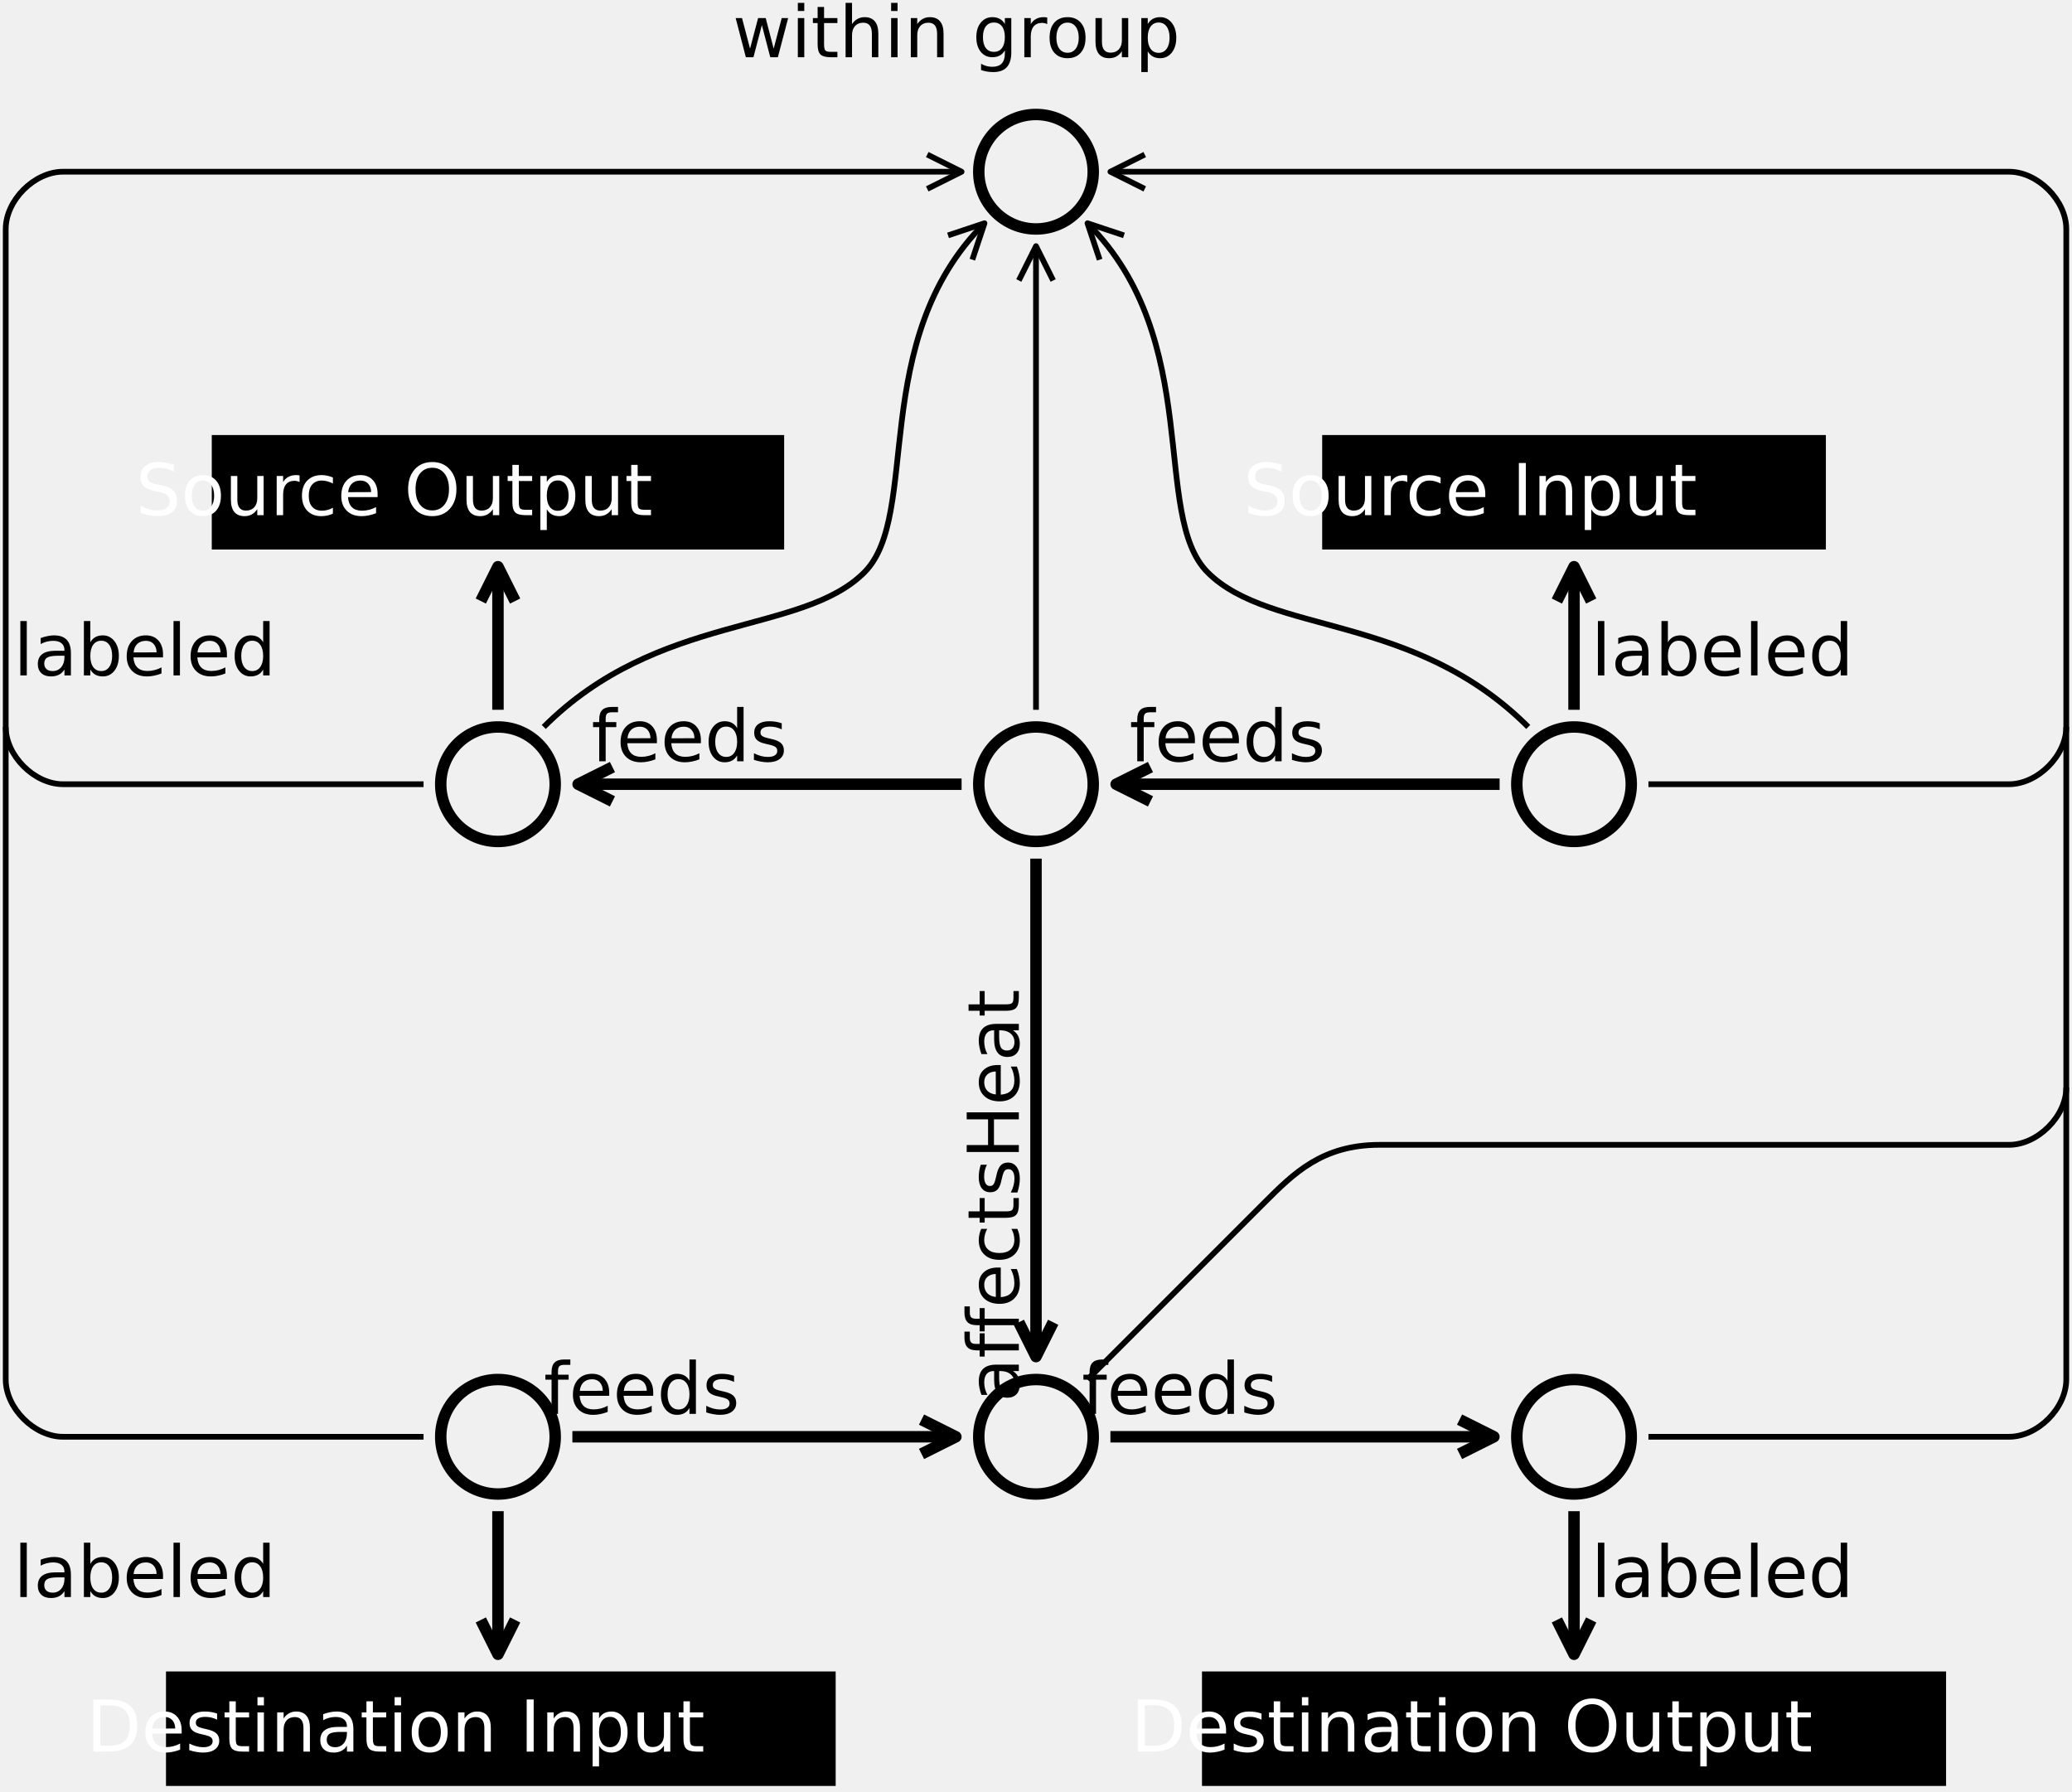
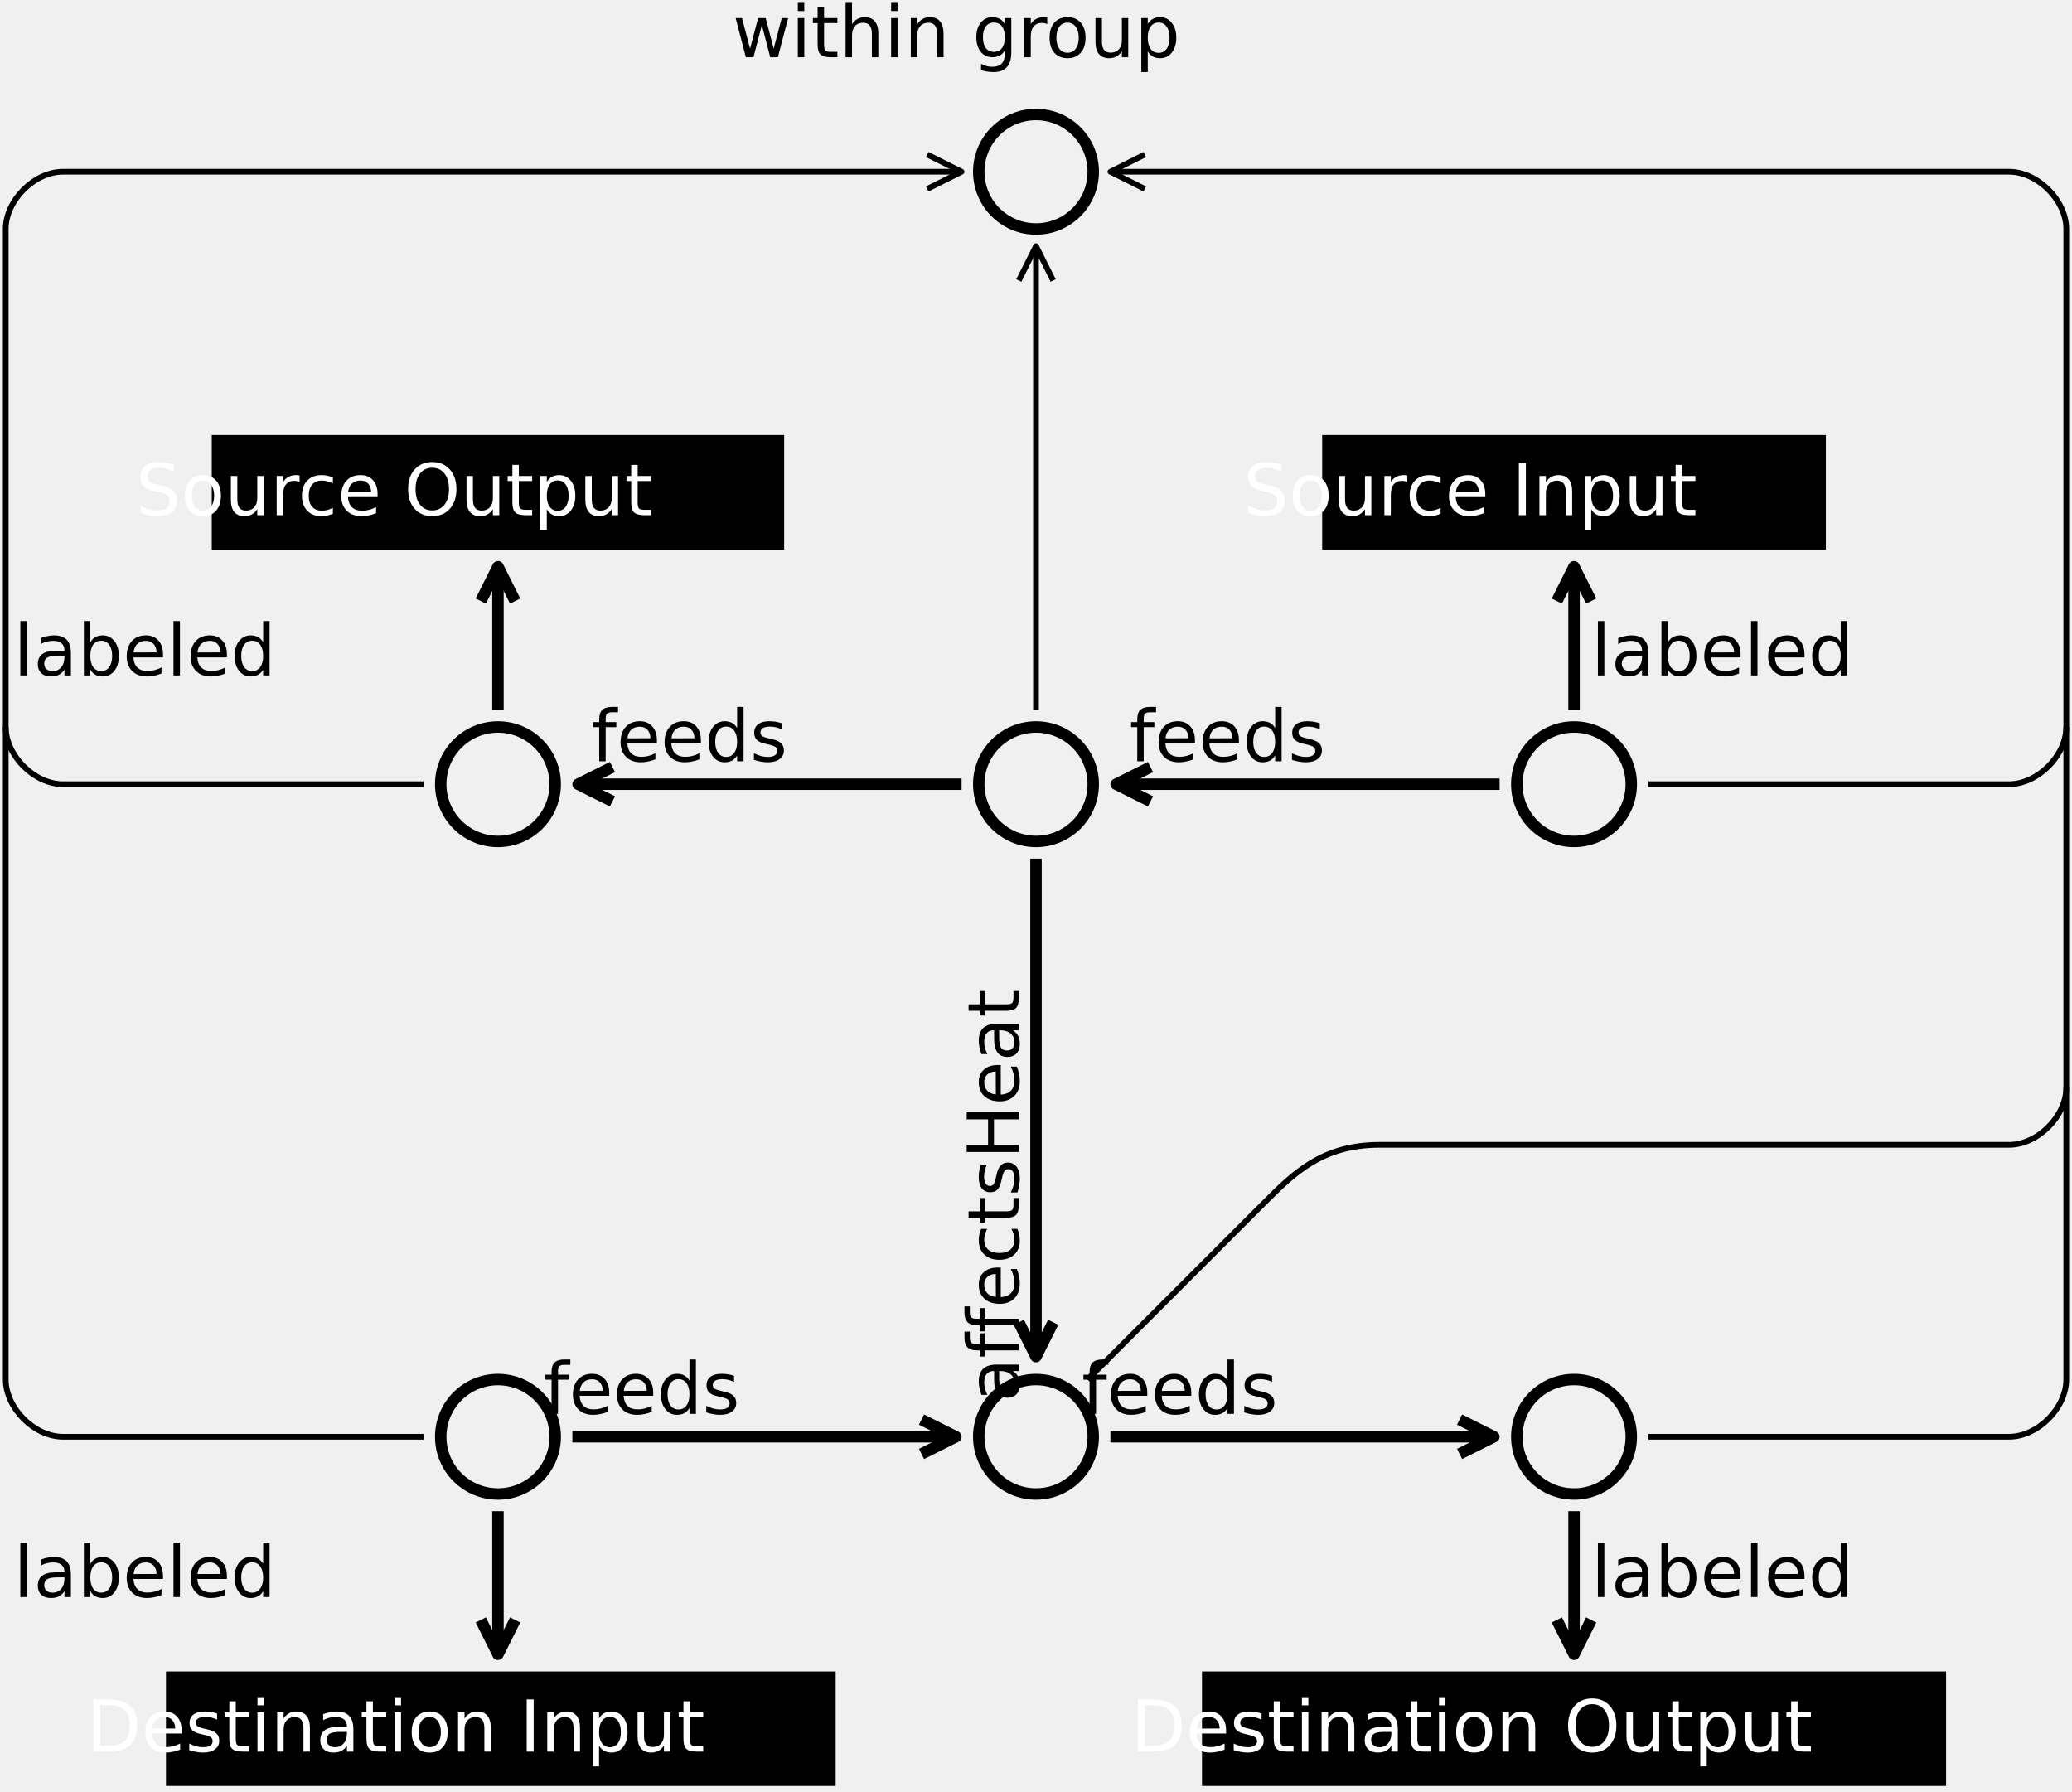
<svg xmlns="http://www.w3.org/2000/svg" width="362" height="313" viewBox="0 0 362 313" id="svg2" version="1.1">
  <defs id="defs4" />
  <g id="layer1" transform="translate(0,-739.3622)">
-     <g id="g6678" transform="translate(21,7)">
-       <circle r="10" cy="983.362" cx="160" id="path4150" style="color:#000000;clip-rule:nonzero;display:inline;overflow:visible;visibility:visible;opacity:1;isolation:auto;mix-blend-mode:normal;color-interpolation:sRGB;color-interpolation-filters:linearRGB;solid-color:#000000;solid-opacity:1;fill:none;fill-opacity:1;fill-rule:nonzero;stroke:#000000;stroke-width:2;stroke-linecap:butt;stroke-linejoin:miter;stroke-miterlimit:4;stroke-dasharray:none;stroke-dashoffset:0;stroke-opacity:1;color-rendering:auto;image-rendering:auto;shape-rendering:auto;text-rendering:auto;enable-background:accumulate" />
-       <g transform="translate(149,11)" id="g4181">
+     <g id="g6864">
+       <circle r="10" cy="990.362" cx="181" id="path4150" style="color:#000000;clip-rule:nonzero;display:inline;overflow:visible;visibility:visible;opacity:1;isolation:auto;mix-blend-mode:normal;color-interpolation:sRGB;color-interpolation-filters:linearRGB;solid-color:#000000;solid-opacity:1;fill:none;fill-opacity:1;fill-rule:nonzero;stroke:#000000;stroke-width:2;stroke-linecap:butt;stroke-linejoin:miter;stroke-miterlimit:4;stroke-dasharray:none;stroke-dashoffset:0;stroke-opacity:1;color-rendering:auto;image-rendering:auto;shape-rendering:auto;text-rendering:auto;enable-background:accumulate" />
+       <g transform="translate(170,18)" id="g4181">
        <text xml:space="preserve" style="font-style:normal;font-variant:normal;font-weight:normal;font-stretch:normal;font-size:12.5px;line-height:125%;font-family:'Bitstream Vera Sans';-inkscape-font-specification:'Bitstream Vera Sans, Normal';text-align:center;letter-spacing:0px;word-spacing:0px;writing-mode:lr-tb;text-anchor:middle;fill:#000000;fill-opacity:1;stroke:none;stroke-width:1px;stroke-linecap:butt;stroke-linejoin:miter;stroke-opacity:1" x="-40" y="968.362" id="text4152">
          <tspan id="tspan4154" x="-40" y="968.362">feeds</tspan>
        </text>
        <path style="fill:none;fill-rule:evenodd;stroke:#000000;stroke-width:2;stroke-linecap:butt;stroke-linejoin:miter;stroke-miterlimit:4;stroke-dasharray:none;stroke-opacity:1" d="m -70,972.362 67,0" id="path4156" />
        <path style="fill:none;fill-rule:evenodd;stroke:#000000;stroke-width:2;stroke-linecap:butt;stroke-linejoin:round;stroke-miterlimit:4;stroke-dasharray:none;stroke-opacity:1" d="m -9,969.362 6,3 -6,3" id="path4158" />
      </g>
-       <g id="g4181-6" transform="translate(243,11)">
+       <g id="g4181-6" transform="translate(264,18)">
        <text xml:space="preserve" style="font-style:normal;font-variant:normal;font-weight:normal;font-stretch:normal;font-size:12.5px;line-height:125%;font-family:'Bitstream Vera Sans';-inkscape-font-specification:'Bitstream Vera Sans, Normal';text-align:center;letter-spacing:0px;word-spacing:0px;writing-mode:lr-tb;text-anchor:middle;fill:#000000;fill-opacity:1;stroke:none;stroke-width:1px;stroke-linecap:butt;stroke-linejoin:miter;stroke-opacity:1" x="-40" y="968.362" id="text4152-0">
          <tspan id="tspan4154-3" x="-40" y="968.362">feeds</tspan>
        </text>
        <path style="fill:none;fill-rule:evenodd;stroke:#000000;stroke-width:2;stroke-linecap:butt;stroke-linejoin:miter;stroke-miterlimit:4;stroke-dasharray:none;stroke-opacity:1" d="m -70,972.362 67,0" id="path4156-3" />
        <path style="fill:none;fill-rule:evenodd;stroke:#000000;stroke-width:2;stroke-linecap:butt;stroke-linejoin:round;stroke-miterlimit:4;stroke-dasharray:none;stroke-opacity:1" d="m -9,969.362 6,3 -6,3" id="path4158-6" />
      </g>
-       <circle r="10" cy="869.362" cx="160" id="path4150-2" style="color:#000000;clip-rule:nonzero;display:inline;overflow:visible;visibility:visible;opacity:1;isolation:auto;mix-blend-mode:normal;color-interpolation:sRGB;color-interpolation-filters:linearRGB;solid-color:#000000;solid-opacity:1;fill:none;fill-opacity:1;fill-rule:nonzero;stroke:#000000;stroke-width:2;stroke-linecap:butt;stroke-linejoin:miter;stroke-miterlimit:4;stroke-dasharray:none;stroke-dashoffset:0;stroke-opacity:1;color-rendering:auto;image-rendering:auto;shape-rendering:auto;text-rendering:auto;enable-background:accumulate" />
-       <g transform="translate(150,11)" id="g4355">
+       <circle r="10" cy="876.362" cx="181" id="path4150-2" style="color:#000000;clip-rule:nonzero;display:inline;overflow:visible;visibility:visible;opacity:1;isolation:auto;mix-blend-mode:normal;color-interpolation:sRGB;color-interpolation-filters:linearRGB;solid-color:#000000;solid-opacity:1;fill:none;fill-opacity:1;fill-rule:nonzero;stroke:#000000;stroke-width:2;stroke-linecap:butt;stroke-linejoin:miter;stroke-miterlimit:4;stroke-dasharray:none;stroke-dashoffset:0;stroke-opacity:1;color-rendering:auto;image-rendering:auto;shape-rendering:auto;text-rendering:auto;enable-background:accumulate" />
+       <g transform="translate(171,18)" id="g4355">
        <text xml:space="preserve" style="font-style:normal;font-variant:normal;font-weight:normal;font-stretch:normal;font-size:12.5px;line-height:125%;font-family:'Bitstream Vera Sans';-inkscape-font-specification:'Bitstream Vera Sans, Normal';text-align:center;letter-spacing:0px;word-spacing:0px;writing-mode:lr-tb;text-anchor:middle;fill:#000000;fill-opacity:1;stroke:none;stroke-width:1px;stroke-linecap:butt;stroke-linejoin:miter;stroke-opacity:1" x="-32.671" y="854.362" id="text4152-7">
          <tspan id="tspan4154-2" x="-32.671" y="854.362">feeds</tspan>
        </text>
        <path style="fill:none;fill-rule:evenodd;stroke:#000000;stroke-width:2;stroke-linecap:butt;stroke-linejoin:miter;stroke-miterlimit:4;stroke-dasharray:none;stroke-opacity:1" d="m -3,858.362 -67,0" id="path4156-5" />
        <path style="fill:none;fill-rule:evenodd;stroke:#000000;stroke-width:2;stroke-linecap:butt;stroke-linejoin:round;stroke-miterlimit:4;stroke-dasharray:none;stroke-opacity:1" d="m -64,855.362 -6,3 6,3" id="path4158-3" />
      </g>
-       <g transform="translate(150,11)" id="g4361">
+       <g transform="translate(171,18)" id="g4361">
        <text xml:space="preserve" style="font-style:normal;font-variant:normal;font-weight:normal;font-stretch:normal;font-size:12.5px;line-height:125%;font-family:'Bitstream Vera Sans';-inkscape-font-specification:'Bitstream Vera Sans, Normal';text-align:center;letter-spacing:0px;word-spacing:0px;writing-mode:lr-tb;text-anchor:middle;fill:#000000;fill-opacity:1;stroke:none;stroke-width:1px;stroke-linecap:butt;stroke-linejoin:miter;stroke-opacity:1" x="61.329" y="854.362" id="text4152-0-6">
          <tspan id="tspan4154-3-8" x="61.329" y="854.362">feeds</tspan>
        </text>
        <path style="fill:none;fill-rule:evenodd;stroke:#000000;stroke-width:2;stroke-linecap:butt;stroke-linejoin:miter;stroke-miterlimit:4;stroke-dasharray:none;stroke-opacity:1" d="m 91,858.362 -67,0" id="path4156-3-1" />
        <path style="fill:none;fill-rule:evenodd;stroke:#000000;stroke-width:2;stroke-linecap:butt;stroke-linejoin:round;stroke-miterlimit:4;stroke-dasharray:none;stroke-opacity:1" d="m 30,855.362 -6,3 6,3" id="path4158-6-3" />
      </g>
-       <g transform="translate(50,0)" id="g4317">
+       <g transform="translate(71,7)" id="g4317">
        <text xml:space="preserve" style="font-style:normal;font-variant:normal;font-weight:normal;font-stretch:normal;font-size:12.5px;line-height:125%;font-family:'Bitstream Vera Sans';-inkscape-font-specification:'Bitstream Vera Sans, Normal';text-align:center;letter-spacing:0px;word-spacing:0px;writing-mode:lr-tb;text-anchor:middle;fill:#000000;fill-opacity:1;stroke:none;stroke-width:1px;stroke-linecap:butt;stroke-linejoin:miter;stroke-opacity:1" x="-923.362" y="107" id="text4152-7-4" transform="matrix(0,-1,1,0,0,0)">
          <tspan id="tspan4154-2-0" x="-923.362" y="107">affectsHeat</tspan>
        </text>
        <path style="fill:none;fill-rule:evenodd;stroke:#000000;stroke-width:2;stroke-linecap:butt;stroke-linejoin:miter;stroke-miterlimit:4;stroke-dasharray:none;stroke-opacity:1" d="m 110,882.362 0,87" id="path4156-5-3" />
        <path style="fill:none;fill-rule:evenodd;stroke:#000000;stroke-width:2;stroke-linecap:butt;stroke-linejoin:round;stroke-miterlimit:4;stroke-dasharray:none;stroke-opacity:1" d="m 113,963.362 -3,6 -3,-6" id="path4158-3-5" />
      </g>
-       <circle r="10" cy="869.362" cx="66" id="path4150-2-9" style="color:#000000;clip-rule:nonzero;display:inline;overflow:visible;visibility:visible;opacity:1;isolation:auto;mix-blend-mode:normal;color-interpolation:sRGB;color-interpolation-filters:linearRGB;solid-color:#000000;solid-opacity:1;fill:none;fill-opacity:1;fill-rule:nonzero;stroke:#000000;stroke-width:2;stroke-linecap:butt;stroke-linejoin:miter;stroke-miterlimit:4;stroke-dasharray:none;stroke-dashoffset:0;stroke-opacity:1;color-rendering:auto;image-rendering:auto;shape-rendering:auto;text-rendering:auto;enable-background:accumulate" />
-       <circle r="10" cy="869.362" cx="254" id="path4150-2-1" style="color:#000000;clip-rule:nonzero;display:inline;overflow:visible;visibility:visible;opacity:1;isolation:auto;mix-blend-mode:normal;color-interpolation:sRGB;color-interpolation-filters:linearRGB;solid-color:#000000;solid-opacity:1;fill:none;fill-opacity:1;fill-rule:nonzero;stroke:#000000;stroke-width:2;stroke-linecap:butt;stroke-linejoin:miter;stroke-miterlimit:4;stroke-dasharray:none;stroke-dashoffset:0;stroke-opacity:1;color-rendering:auto;image-rendering:auto;shape-rendering:auto;text-rendering:auto;enable-background:accumulate" />
-       <circle r="10" cy="983.362" cx="254" id="path4150-2-8" style="color:#000000;clip-rule:nonzero;display:inline;overflow:visible;visibility:visible;opacity:1;isolation:auto;mix-blend-mode:normal;color-interpolation:sRGB;color-interpolation-filters:linearRGB;solid-color:#000000;solid-opacity:1;fill:none;fill-opacity:1;fill-rule:nonzero;stroke:#000000;stroke-width:2;stroke-linecap:butt;stroke-linejoin:miter;stroke-miterlimit:4;stroke-dasharray:none;stroke-dashoffset:0;stroke-opacity:1;color-rendering:auto;image-rendering:auto;shape-rendering:auto;text-rendering:auto;enable-background:accumulate" />
-       <circle r="10" cy="983.362" cx="66" id="path4150-2-17" style="color:#000000;clip-rule:nonzero;display:inline;overflow:visible;visibility:visible;opacity:1;isolation:auto;mix-blend-mode:normal;color-interpolation:sRGB;color-interpolation-filters:linearRGB;solid-color:#000000;solid-opacity:1;fill:none;fill-opacity:1;fill-rule:nonzero;stroke:#000000;stroke-width:2;stroke-linecap:butt;stroke-linejoin:miter;stroke-miterlimit:4;stroke-dasharray:none;stroke-dashoffset:0;stroke-opacity:1;color-rendering:auto;image-rendering:auto;shape-rendering:auto;text-rendering:auto;enable-background:accumulate" />
-       <g transform="translate(139,25)" id="g4291">
+       <circle r="10" cy="876.362" cx="87" id="path4150-2-9" style="color:#000000;clip-rule:nonzero;display:inline;overflow:visible;visibility:visible;opacity:1;isolation:auto;mix-blend-mode:normal;color-interpolation:sRGB;color-interpolation-filters:linearRGB;solid-color:#000000;solid-opacity:1;fill:none;fill-opacity:1;fill-rule:nonzero;stroke:#000000;stroke-width:2;stroke-linecap:butt;stroke-linejoin:miter;stroke-miterlimit:4;stroke-dasharray:none;stroke-dashoffset:0;stroke-opacity:1;color-rendering:auto;image-rendering:auto;shape-rendering:auto;text-rendering:auto;enable-background:accumulate" />
+       <circle r="10" cy="876.362" cx="275" id="path4150-2-1" style="color:#000000;clip-rule:nonzero;display:inline;overflow:visible;visibility:visible;opacity:1;isolation:auto;mix-blend-mode:normal;color-interpolation:sRGB;color-interpolation-filters:linearRGB;solid-color:#000000;solid-opacity:1;fill:none;fill-opacity:1;fill-rule:nonzero;stroke:#000000;stroke-width:2;stroke-linecap:butt;stroke-linejoin:miter;stroke-miterlimit:4;stroke-dasharray:none;stroke-dashoffset:0;stroke-opacity:1;color-rendering:auto;image-rendering:auto;shape-rendering:auto;text-rendering:auto;enable-background:accumulate" />
+       <circle r="10" cy="990.362" cx="275" id="path4150-2-8" style="color:#000000;clip-rule:nonzero;display:inline;overflow:visible;visibility:visible;opacity:1;isolation:auto;mix-blend-mode:normal;color-interpolation:sRGB;color-interpolation-filters:linearRGB;solid-color:#000000;solid-opacity:1;fill:none;fill-opacity:1;fill-rule:nonzero;stroke:#000000;stroke-width:2;stroke-linecap:butt;stroke-linejoin:miter;stroke-miterlimit:4;stroke-dasharray:none;stroke-dashoffset:0;stroke-opacity:1;color-rendering:auto;image-rendering:auto;shape-rendering:auto;text-rendering:auto;enable-background:accumulate" />
+       <circle r="10" cy="990.362" cx="87" id="path4150-2-17" style="color:#000000;clip-rule:nonzero;display:inline;overflow:visible;visibility:visible;opacity:1;isolation:auto;mix-blend-mode:normal;color-interpolation:sRGB;color-interpolation-filters:linearRGB;solid-color:#000000;solid-opacity:1;fill:none;fill-opacity:1;fill-rule:nonzero;stroke:#000000;stroke-width:2;stroke-linecap:butt;stroke-linejoin:miter;stroke-miterlimit:4;stroke-dasharray:none;stroke-dashoffset:0;stroke-opacity:1;color-rendering:auto;image-rendering:auto;shape-rendering:auto;text-rendering:auto;enable-background:accumulate" />
+       <g transform="translate(160,32)" id="g4291">
        <text xml:space="preserve" style="font-style:normal;font-variant:normal;font-weight:normal;font-stretch:normal;font-size:12.5px;line-height:125%;font-family:'Bitstream Vera Sans';-inkscape-font-specification:'Bitstream Vera Sans, Normal';text-align:end;letter-spacing:0px;word-spacing:0px;writing-mode:lr-tb;text-anchor:end;fill:#000000;fill-opacity:1;stroke:none;stroke-width:1px;stroke-linecap:butt;stroke-linejoin:miter;stroke-opacity:1" x="-76" y="825.362" id="text4152-7-3">
          <tspan id="tspan4154-2-1" x="-76" y="825.362">labeled</tspan>
        </text>
        <g id="g4287" transform="matrix(0,1,-1,0,773.3622,864.3623)">
          <path id="path4156-5-1" d="m -33,846.362 -25,0" style="fill:none;fill-rule:evenodd;stroke:#000000;stroke-width:2;stroke-linecap:butt;stroke-linejoin:miter;stroke-miterlimit:4;stroke-dasharray:none;stroke-opacity:1" />
          <path id="path4158-3-0" d="m -52,843.362 -6,3 6,3" style="fill:none;fill-rule:evenodd;stroke:#000000;stroke-width:2;stroke-linecap:butt;stroke-linejoin:round;stroke-miterlimit:4;stroke-dasharray:none;stroke-opacity:1" />
        </g>
      </g>
-       <g transform="translate(327,25)" id="g4291-9">
+       <g transform="translate(348,32)" id="g4291-9">
        <text xml:space="preserve" style="font-style:normal;font-variant:normal;font-weight:normal;font-stretch:normal;font-size:12.5px;line-height:125%;font-family:'Bitstream Vera Sans';-inkscape-font-specification:'Bitstream Vera Sans, Normal';text-align:start;letter-spacing:0px;word-spacing:0px;writing-mode:lr-tb;text-anchor:start;fill:#000000;fill-opacity:1;stroke:none;stroke-width:1px;stroke-linecap:butt;stroke-linejoin:miter;stroke-opacity:1" x="-70" y="825.362" id="text4152-7-3-6">
          <tspan id="tspan4154-2-1-9" x="-70" y="825.362">labeled</tspan>
        </text>
        <g id="g4287-3" transform="matrix(0,1,-1,0,773.3622,864.3623)">
          <path id="path4156-5-1-3" d="m -33,846.362 -25,0" style="fill:none;fill-rule:evenodd;stroke:#000000;stroke-width:2;stroke-linecap:butt;stroke-linejoin:miter;stroke-miterlimit:4;stroke-dasharray:none;stroke-opacity:1" />
          <path id="path4158-3-0-8" d="m -52,843.362 -6,3 6,3" style="fill:none;fill-rule:evenodd;stroke:#000000;stroke-width:2;stroke-linecap:butt;stroke-linejoin:round;stroke-miterlimit:4;stroke-dasharray:none;stroke-opacity:1" />
        </g>
      </g>
-       <g transform="matrix(1,0,0,-1,139,1827.724)" id="g4291-0">
+       <g transform="matrix(1,0,0,-1,160,1834.724)" id="g4291-0">
        <text transform="scale(1,-1)" xml:space="preserve" style="font-style:normal;font-variant:normal;font-weight:normal;font-stretch:normal;font-size:12.5px;line-height:125%;font-family:'Bitstream Vera Sans';-inkscape-font-specification:'Bitstream Vera Sans, Normal';text-align:end;letter-spacing:0px;word-spacing:0px;writing-mode:lr-tb;text-anchor:end;fill:#000000;fill-opacity:1;stroke:none;stroke-width:1px;stroke-linecap:butt;stroke-linejoin:miter;stroke-opacity:1" x="-76" y="-816.362" id="text4152-7-3-5">
          <tspan id="tspan4154-2-1-6" x="-76" y="-816.362">labeled</tspan>
        </text>
        <g id="g4287-6" transform="matrix(0,1,-1,0,773.3622,864.3623)">
          <path id="path4156-5-1-4" d="m -33,846.362 -25,0" style="fill:none;fill-rule:evenodd;stroke:#000000;stroke-width:2;stroke-linecap:butt;stroke-linejoin:miter;stroke-miterlimit:4;stroke-dasharray:none;stroke-opacity:1" />
          <path id="path4158-3-0-0" d="m -52,843.362 -6,3 6,3" style="fill:none;fill-rule:evenodd;stroke:#000000;stroke-width:2;stroke-linecap:butt;stroke-linejoin:round;stroke-miterlimit:4;stroke-dasharray:none;stroke-opacity:1" />
        </g>
      </g>
-       <g transform="matrix(1,0,0,-1,327,1827.724)" id="g4291-0-0">
+       <g transform="matrix(1,0,0,-1,348,1834.724)" id="g4291-0-0">
        <text transform="scale(1,-1)" xml:space="preserve" style="font-style:normal;font-variant:normal;font-weight:normal;font-stretch:normal;font-size:12.5px;line-height:125%;font-family:'Bitstream Vera Sans';-inkscape-font-specification:'Bitstream Vera Sans, Normal';text-align:start;letter-spacing:0px;word-spacing:0px;writing-mode:lr-tb;text-anchor:start;fill:#000000;fill-opacity:1;stroke:none;stroke-width:1px;stroke-linecap:butt;stroke-linejoin:miter;stroke-opacity:1" x="-70" y="-816.362" id="text4152-7-3-5-4">
          <tspan id="tspan4154-2-1-6-6" x="-70" y="-816.362">labeled</tspan>
        </text>
        <g id="g4287-6-2" transform="matrix(0,1,-1,0,773.3622,864.3623)">
          <path id="path4156-5-1-4-6" d="m -33,846.362 -25,0" style="fill:none;fill-rule:evenodd;stroke:#000000;stroke-width:2;stroke-linecap:butt;stroke-linejoin:miter;stroke-miterlimit:4;stroke-dasharray:none;stroke-opacity:1" />
          <path id="path4158-3-0-0-7" d="m -52,843.362 -6,3 6,3" style="fill:none;fill-rule:evenodd;stroke:#000000;stroke-width:2;stroke-linecap:butt;stroke-linejoin:round;stroke-miterlimit:4;stroke-dasharray:none;stroke-opacity:1" />
        </g>
      </g>
-       <g transform="translate(78,-57)" id="g6458">
+       <g transform="translate(99,-50)" id="g6458">
        <path style="fill:#000000;fill-opacity:1;fill-rule:evenodd;stroke:#000000;stroke-width:2;stroke-linecap:butt;stroke-linejoin:miter;stroke-miterlimit:4;stroke-dasharray:none;stroke-opacity:1" d="m 37,866.362 -98,2e-5 0,18 98,-2e-5 z" id="path6112-9-5-2" />
        <text xml:space="preserve" style="font-style:normal;font-variant:normal;font-weight:normal;font-stretch:normal;font-size:12.5px;line-height:125%;font-family:'Bitstream Vera Sans';-inkscape-font-specification:'Bitstream Vera Sans, Normal';text-align:center;letter-spacing:0px;word-spacing:0px;writing-mode:lr-tb;text-anchor:middle;fill:#ffffff;fill-opacity:1;stroke:none;stroke-width:1px;stroke-linecap:butt;stroke-linejoin:miter;stroke-opacity:1" x="-12.259" y="879.362" id="text4152-7-8-6-0-5-7-0-2">
          <tspan id="tspan4154-2-93-4-0-2-9-0-0" x="-12.259" y="879.362">Source Output</tspan>
        </text>
      </g>
-       <g id="g6414-7" transform="translate(254,159)">
+       <g id="g6414-7" transform="translate(275,166)">
        <path style="fill:#000000;fill-opacity:1;fill-rule:evenodd;stroke:#000000;stroke-width:2;stroke-linecap:butt;stroke-linejoin:miter;stroke-miterlimit:4;stroke-dasharray:none;stroke-opacity:1" d="m 64,866.362 -128,0 0,18 128,0 z" id="path6112-9-5-2-4" />
        <text xml:space="preserve" style="font-style:normal;font-variant:normal;font-weight:normal;font-stretch:normal;font-size:12.5px;line-height:125%;font-family:'Bitstream Vera Sans';-inkscape-font-specification:'Bitstream Vera Sans, Normal';text-align:center;letter-spacing:0px;word-spacing:0px;writing-mode:lr-tb;text-anchor:middle;fill:#ffffff;fill-opacity:1;stroke:none;stroke-width:1px;stroke-linecap:butt;stroke-linejoin:miter;stroke-opacity:1" x="0" y="879.362" id="text4152-7-8-6-0-5-7-0-2-0">
          <tspan id="tspan4154-2-93-4-0-2-9-0-0-6" x="0" y="879.362">Destination Output</tspan>
        </text>
      </g>
-       <g id="g6414-7-4" transform="translate(66,159)">
+       <g id="g6414-7-4" transform="translate(87,166)">
        <path style="fill:#000000;fill-opacity:1;fill-rule:evenodd;stroke:#000000;stroke-width:2;stroke-linecap:butt;stroke-linejoin:miter;stroke-miterlimit:4;stroke-dasharray:none;stroke-opacity:1" d="m 58,866.362 -115,0 0,18 115,0 z" id="path6112-9-5-2-4-7" />
        <text xml:space="preserve" style="font-style:normal;font-variant:normal;font-weight:normal;font-stretch:normal;font-size:12.5px;line-height:125%;font-family:'Bitstream Vera Sans';-inkscape-font-specification:'Bitstream Vera Sans, Normal';text-align:center;letter-spacing:0px;word-spacing:0px;writing-mode:lr-tb;text-anchor:middle;fill:#ffffff;fill-opacity:1;stroke:none;stroke-width:1px;stroke-linecap:butt;stroke-linejoin:miter;stroke-opacity:1" x="0" y="879.362" id="text4152-7-8-6-0-5-7-0-2-0-4">
          <tspan id="tspan4154-2-93-4-0-2-9-0-0-6-8" x="0" y="879.362">Destination Input</tspan>
        </text>
      </g>
-       <g id="g6458-5" transform="translate(266,-57)">
+       <g id="g6458-5" transform="translate(287,-50)">
        <path style="fill:#000000;fill-opacity:1;fill-rule:evenodd;stroke:#000000;stroke-width:2;stroke-linecap:butt;stroke-linejoin:miter;stroke-miterlimit:4;stroke-dasharray:none;stroke-opacity:1" d="m 31,866.362 -86,0 0,18 86,0 z" id="path6112-9-5-2-8" />
        <text xml:space="preserve" style="font-style:normal;font-variant:normal;font-weight:normal;font-stretch:normal;font-size:12.5px;line-height:125%;font-family:'Bitstream Vera Sans';-inkscape-font-specification:'Bitstream Vera Sans, Normal';text-align:center;letter-spacing:0px;word-spacing:0px;writing-mode:lr-tb;text-anchor:middle;fill:#ffffff;fill-opacity:1;stroke:none;stroke-width:1px;stroke-linecap:butt;stroke-linejoin:miter;stroke-opacity:1" x="-12.259" y="879.362" id="text4152-7-8-6-0-5-7-0-2-2">
          <tspan id="tspan4154-2-93-4-0-2-9-0-0-60" x="-12.259" y="879.362">Source Input</tspan>
        </text>
      </g>
-       <circle r="10" cy="762.362" cx="160" id="path4150-2-6" style="color:#000000;clip-rule:nonzero;display:inline;overflow:visible;visibility:visible;opacity:1;isolation:auto;mix-blend-mode:normal;color-interpolation:sRGB;color-interpolation-filters:linearRGB;solid-color:#000000;solid-opacity:1;fill:none;fill-opacity:1;fill-rule:nonzero;stroke:#000000;stroke-width:2;stroke-linecap:butt;stroke-linejoin:miter;stroke-miterlimit:4;stroke-dasharray:none;stroke-dashoffset:0;stroke-opacity:1;color-rendering:auto;image-rendering:auto;shape-rendering:auto;text-rendering:auto;enable-background:accumulate" />
-       <g id="g6557">
-         <path id="path4158-3-6" d="M 144.636,773.484 151,771.362 l -2.121,6.364" style="fill:none;fill-rule:evenodd;stroke:#000000;stroke-width:1;stroke-linecap:butt;stroke-linejoin:round;stroke-miterlimit:4;stroke-dasharray:none;stroke-opacity:1" />
-         <path style="fill:none;fill-rule:evenodd;stroke:#000000;stroke-width:1px;stroke-linecap:butt;stroke-linejoin:miter;stroke-opacity:1" d="m 74,859.362 c 20,-20 45.011,-16.011 56,-27 10,-10 0.5,-40.5 21,-61" id="path6555" />
-       </g>
-       <g id="g6557-4" transform="matrix(-1,0,0,1,320,0)">
-         <path id="path4158-3-6-6" d="M 144.636,773.484 151,771.362 l -2.121,6.364" style="fill:none;fill-rule:evenodd;stroke:#000000;stroke-width:1;stroke-linecap:butt;stroke-linejoin:round;stroke-miterlimit:4;stroke-dasharray:none;stroke-opacity:1" />
-         <path style="fill:none;fill-rule:evenodd;stroke:#000000;stroke-width:1px;stroke-linecap:butt;stroke-linejoin:miter;stroke-opacity:1" d="m 74,859.362 c 20,-20 45.011,-16.011 56,-27 10,-10 0.5,-40.5 21,-61" id="path6555-2" />
-       </g>
-       <g id="g6601-9" transform="matrix(-1,0,0,1,320,0)">
+       <circle r="10" cy="769.362" cx="181" id="path4150-2-6" style="color:#000000;clip-rule:nonzero;display:inline;overflow:visible;visibility:visible;opacity:1;isolation:auto;mix-blend-mode:normal;color-interpolation:sRGB;color-interpolation-filters:linearRGB;solid-color:#000000;solid-opacity:1;fill:none;fill-opacity:1;fill-rule:nonzero;stroke:#000000;stroke-width:2;stroke-linecap:butt;stroke-linejoin:miter;stroke-miterlimit:4;stroke-dasharray:none;stroke-dashoffset:0;stroke-opacity:1;color-rendering:auto;image-rendering:auto;shape-rendering:auto;text-rendering:auto;enable-background:accumulate" />
+       <g id="g6601-9" transform="matrix(-1,0,0,1,341,7)">
        <path style="fill:none;fill-rule:evenodd;stroke:#000000;stroke-width:1px;stroke-linecap:butt;stroke-linejoin:miter;stroke-opacity:1" d="m 267,983.362 63,0 c 5,0 10,-5 10,-10 l 0,-201 c 0,-5 -5,-10 -10,-10 l -157,0" id="path6582-6" />
        <path id="path4158-6-3-8-0" d="m 179,759.362 -6,3 6,3" style="fill:none;fill-rule:evenodd;stroke:#000000;stroke-width:1;stroke-linecap:butt;stroke-linejoin:round;stroke-miterlimit:4;stroke-dasharray:none;stroke-opacity:1" />
        <path style="fill:none;fill-rule:evenodd;stroke:#000000;stroke-width:1px;stroke-linecap:butt;stroke-linejoin:miter;stroke-opacity:1" d="m 267,869.362 63,0 c 5,0 10,-5 10,-10" id="path6599-7" />
      </g>
-       <g id="g6645">
+       <g transform="translate(21,7)" id="g6645">
        <path style="fill:none;fill-rule:evenodd;stroke:#000000;stroke-width:1px;stroke-linecap:butt;stroke-linejoin:miter;stroke-opacity:1" d="m 160,856.362 0,-81" id="path6526" />
        <path style="fill:none;fill-rule:evenodd;stroke:#000000;stroke-width:1;stroke-linecap:butt;stroke-linejoin:round;stroke-miterlimit:4;stroke-dasharray:none;stroke-opacity:1" d="m 163,781.362 -3,-6 -3,6" id="path4158-6-3-8-01" />
      </g>
-       <g id="g6654">
+       <g transform="translate(21,7)" id="g6654">
        <path style="fill:none;fill-rule:evenodd;stroke:#000000;stroke-width:1px;stroke-linecap:butt;stroke-linejoin:miter;stroke-opacity:1" d="m 267,983.362 63,0 c 5,0 10,-5 10,-10 l 0,-201 c 0,-5 -5,-10 -10,-10 l -157,0" id="path6582" />
        <path id="path4158-6-3-8" d="m 179,759.362 -6,3 6,3" style="fill:none;fill-rule:evenodd;stroke:#000000;stroke-width:1;stroke-linecap:butt;stroke-linejoin:round;stroke-miterlimit:4;stroke-dasharray:none;stroke-opacity:1" />
        <path style="fill:none;fill-rule:evenodd;stroke:#000000;stroke-width:1px;stroke-linecap:butt;stroke-linejoin:miter;stroke-opacity:1" d="m 267,869.362 63,0 c 5,0 10,-5 10,-10" id="path6599" />
        <path style="fill:none;fill-rule:evenodd;stroke:#000000;stroke-width:1px;stroke-linecap:butt;stroke-linejoin:miter;stroke-opacity:1" d="m 169,973.362 31,-31 c 5,-5 10,-10 20,-10 l 110,0 c 5,0 10,-5 10,-10" id="path6649" />
      </g>
-       <text xml:space="preserve" style="font-style:normal;font-variant:normal;font-weight:normal;font-stretch:normal;font-size:12.5px;line-height:125%;font-family:'Bitstream Vera Sans';-inkscape-font-specification:'Bitstream Vera Sans, Normal';text-align:center;letter-spacing:0px;word-spacing:0px;writing-mode:lr-tb;text-anchor:middle;fill:#000000;fill-opacity:1;stroke:none;stroke-width:1px;stroke-linecap:butt;stroke-linejoin:miter;stroke-opacity:1" x="160" y="742.362" id="text4152-01">
-         <tspan id="tspan4154-37" x="160" y="742.362">within group</tspan>
+       <text xml:space="preserve" style="font-style:normal;font-variant:normal;font-weight:normal;font-stretch:normal;font-size:12.5px;line-height:125%;font-family:'Bitstream Vera Sans';-inkscape-font-specification:'Bitstream Vera Sans, Normal';text-align:center;letter-spacing:0px;word-spacing:0px;writing-mode:lr-tb;text-anchor:middle;fill:#000000;fill-opacity:1;stroke:none;stroke-width:1px;stroke-linecap:butt;stroke-linejoin:miter;stroke-opacity:1" x="181" y="749.362" id="text4152-01">
+         <tspan id="tspan4154-37" x="181" y="749.362">within group</tspan>
      </text>
    </g>
  </g>
</svg>
